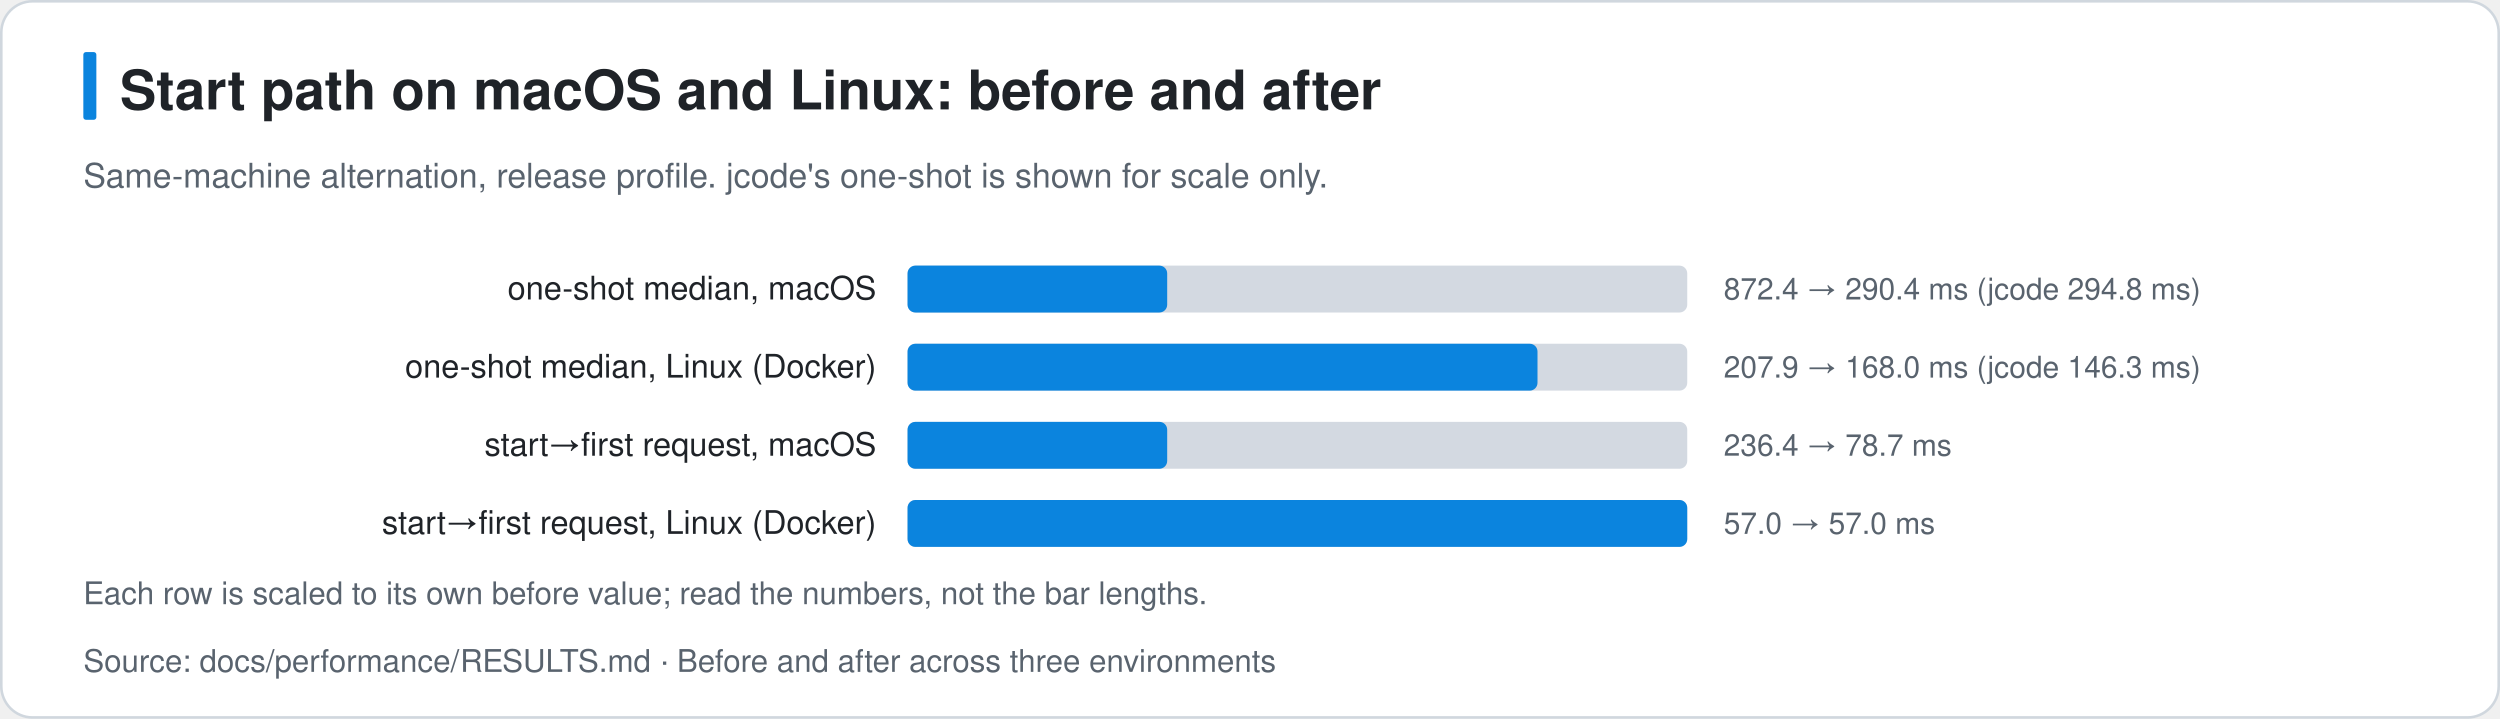
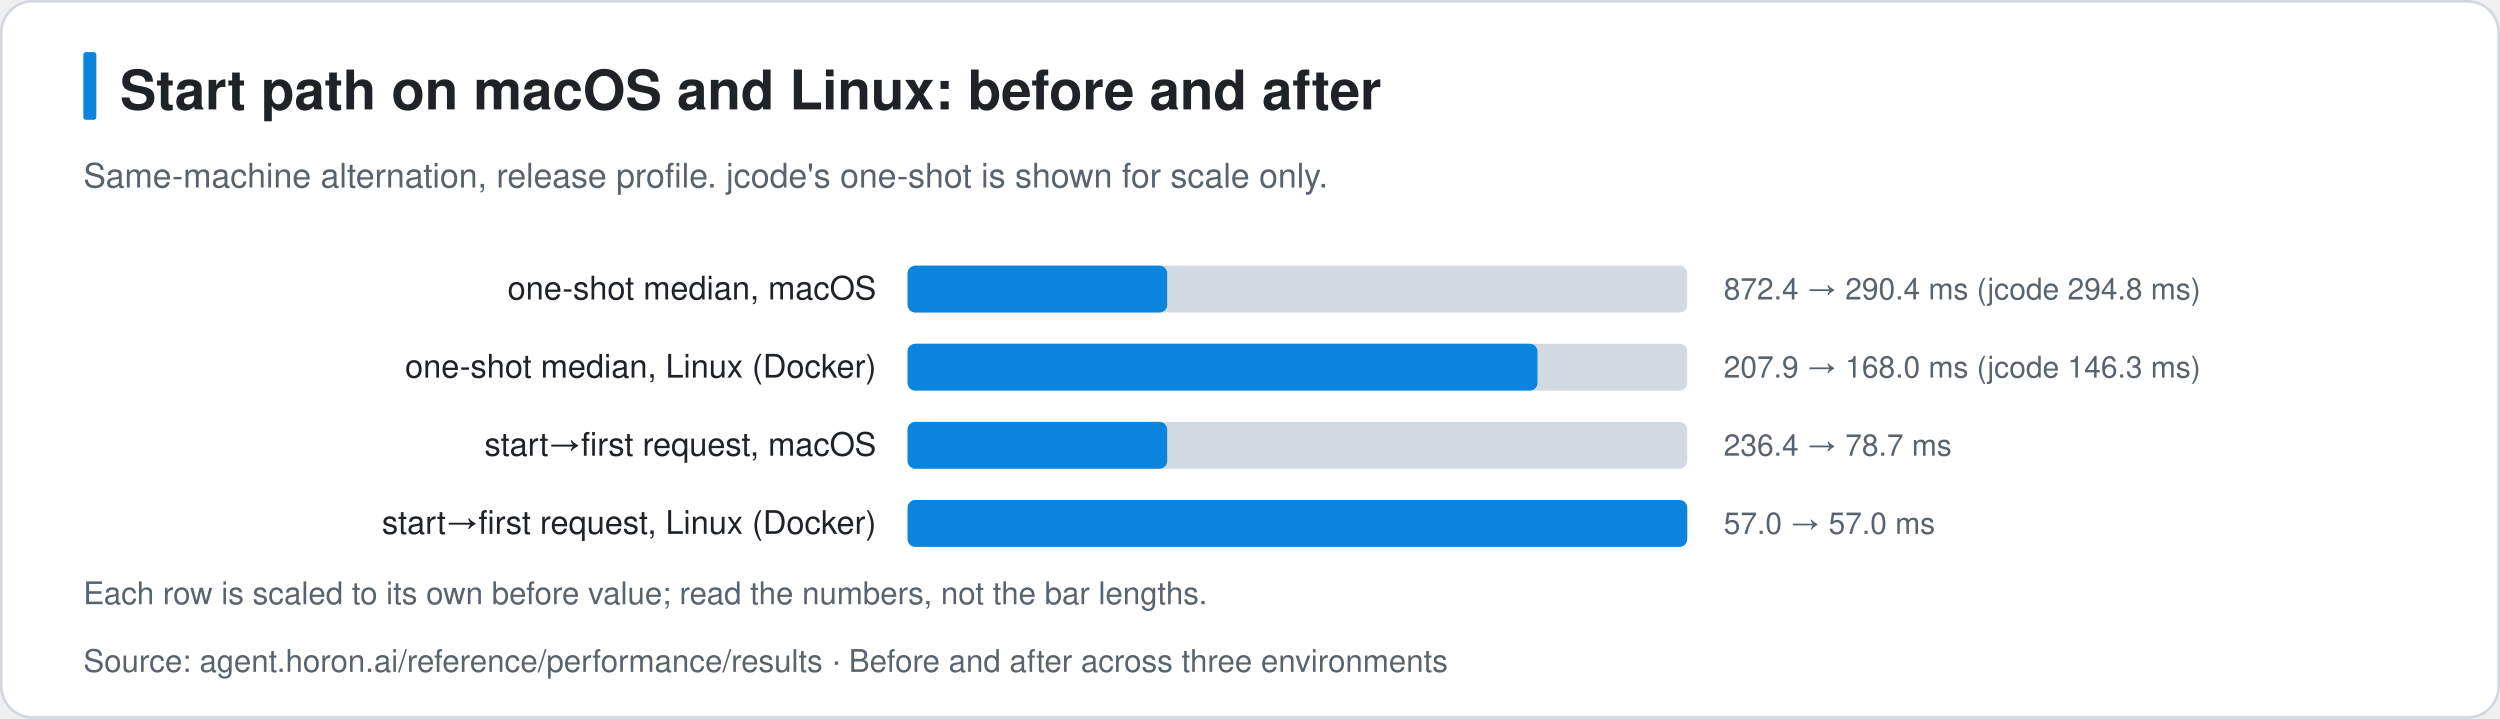
<svg xmlns="http://www.w3.org/2000/svg" width="960" height="276" viewBox="0 0 960 276" font-family="-apple-system, BlinkMacSystemFont, 'Segoe UI', 'Noto Sans KR', 'Apple SD Gothic Neo', Helvetica, Arial, sans-serif" role="img">
  <rect x="0.5" y="0.5" width="959" height="275" rx="12" fill="#ffffff" stroke="#d0d7de" />
  <rect x="32" y="20" width="5" height="26" rx="1" fill="#0b84de" />
  <text x="46.0" y="42.0" font-size="21" fill="#1f2328" text-anchor="start" font-weight="bold">Start path on macOS and Linux: before and after</text>
  <text x="32.0" y="72.0" font-size="13" fill="#59636e" text-anchor="start" font-weight="normal">Same-machine alternation, release profile. jcode's one-shot is shown for scale only.</text>
  <text x="336.5" y="115.0" font-size="12.5" fill="#1f2328" text-anchor="end" font-weight="normal">one-shot median, macOS</text>
  <rect x="348.5" y="102.0" width="299.4" height="18" rx="3" fill="#d3d9e1" />
  <rect x="348.5" y="102.0" width="99.7" height="18" rx="3" fill="#0b84de" />
  <text x="661.9" y="115.0" font-size="11.5" fill="#59636e" text-anchor="start" font-weight="normal">872.4 → 290.4 ms (jcode 294.8 ms)</text>
  <text x="336.5" y="145.0" font-size="12.5" fill="#1f2328" text-anchor="end" font-weight="normal">one-shot median, Linux (Docker)</text>
  <rect x="348.5" y="132.0" width="299.4" height="18" rx="3" fill="#d3d9e1" />
  <rect x="348.5" y="132.0" width="241.9" height="18" rx="3" fill="#0b84de" />
  <text x="661.9" y="145.0" font-size="11.5" fill="#59636e" text-anchor="start" font-weight="normal">207.9 → 168.0 ms (jcode 146.3 ms)</text>
  <text x="336.5" y="175.0" font-size="12.5" fill="#1f2328" text-anchor="end" font-weight="normal">start→first request, macOS</text>
  <rect x="348.5" y="162.0" width="299.4" height="18" rx="3" fill="#d3d9e1" />
  <rect x="348.5" y="162.0" width="99.7" height="18" rx="3" fill="#0b84de" />
  <text x="661.9" y="175.0" font-size="11.5" fill="#59636e" text-anchor="start" font-weight="normal">236.4 → 78.7 ms</text>
  <text x="336.5" y="205.0" font-size="12.5" fill="#1f2328" text-anchor="end" font-weight="normal">start→first request, Linux (Docker)</text>
  <rect x="348.5" y="192.0" width="299.4" height="18" rx="3" fill="#d3d9e1" />
  <rect x="348.5" y="192.0" width="299.4" height="18" rx="3" fill="#0b84de" />
  <text x="661.9" y="205.0" font-size="11.5" fill="#59636e" text-anchor="start" font-weight="normal">57.0 → 57.0 ms</text>
  <text x="32.0" y="232.0" font-size="12" fill="#59636e" text-anchor="start" font-weight="normal">Each row is scaled to its own before value; read the numbers, not the bar lengths.</text>
-   <text x="32.0" y="258.0" font-size="12" fill="#59636e" text-anchor="start" font-weight="normal">Source: docs/performance/RESULTS.md · Before and after across three environments</text>
+   <text x="32.0" y="258.0" font-size="12" fill="#59636e" text-anchor="start" font-weight="normal">Source: agent.horon.ai/reference/performance/results · Before and after across three environments</text>
</svg>
